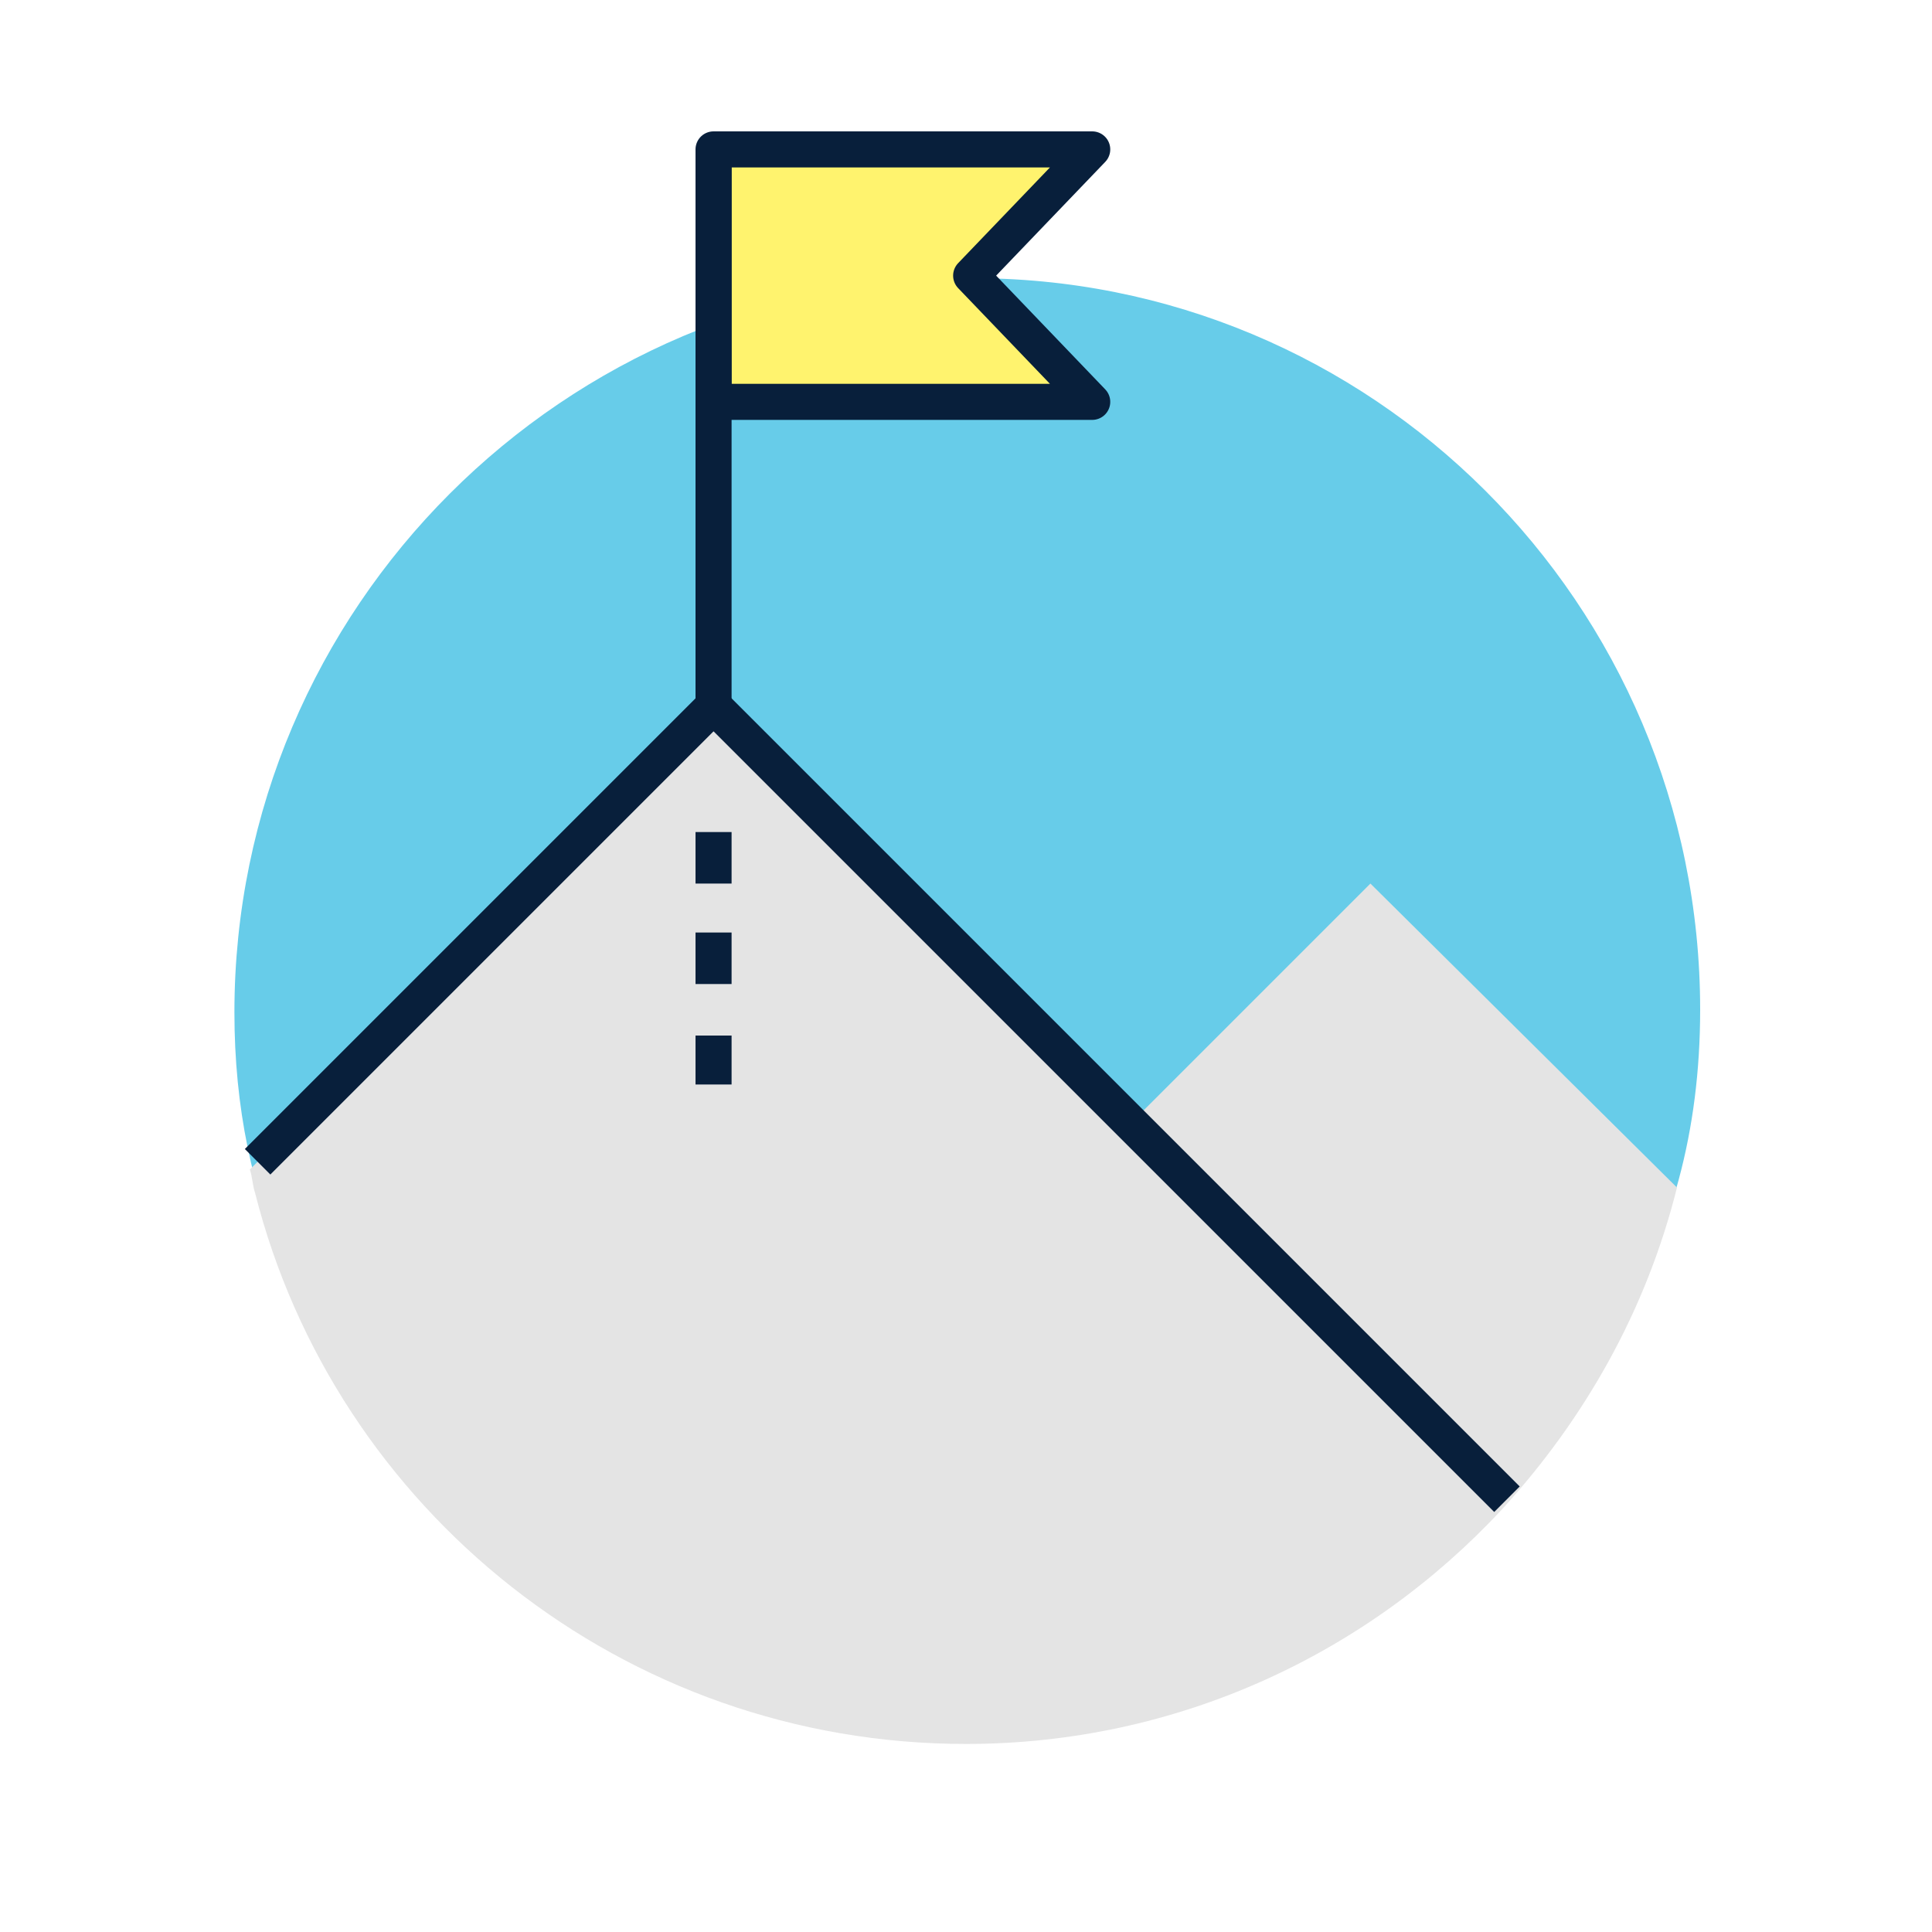
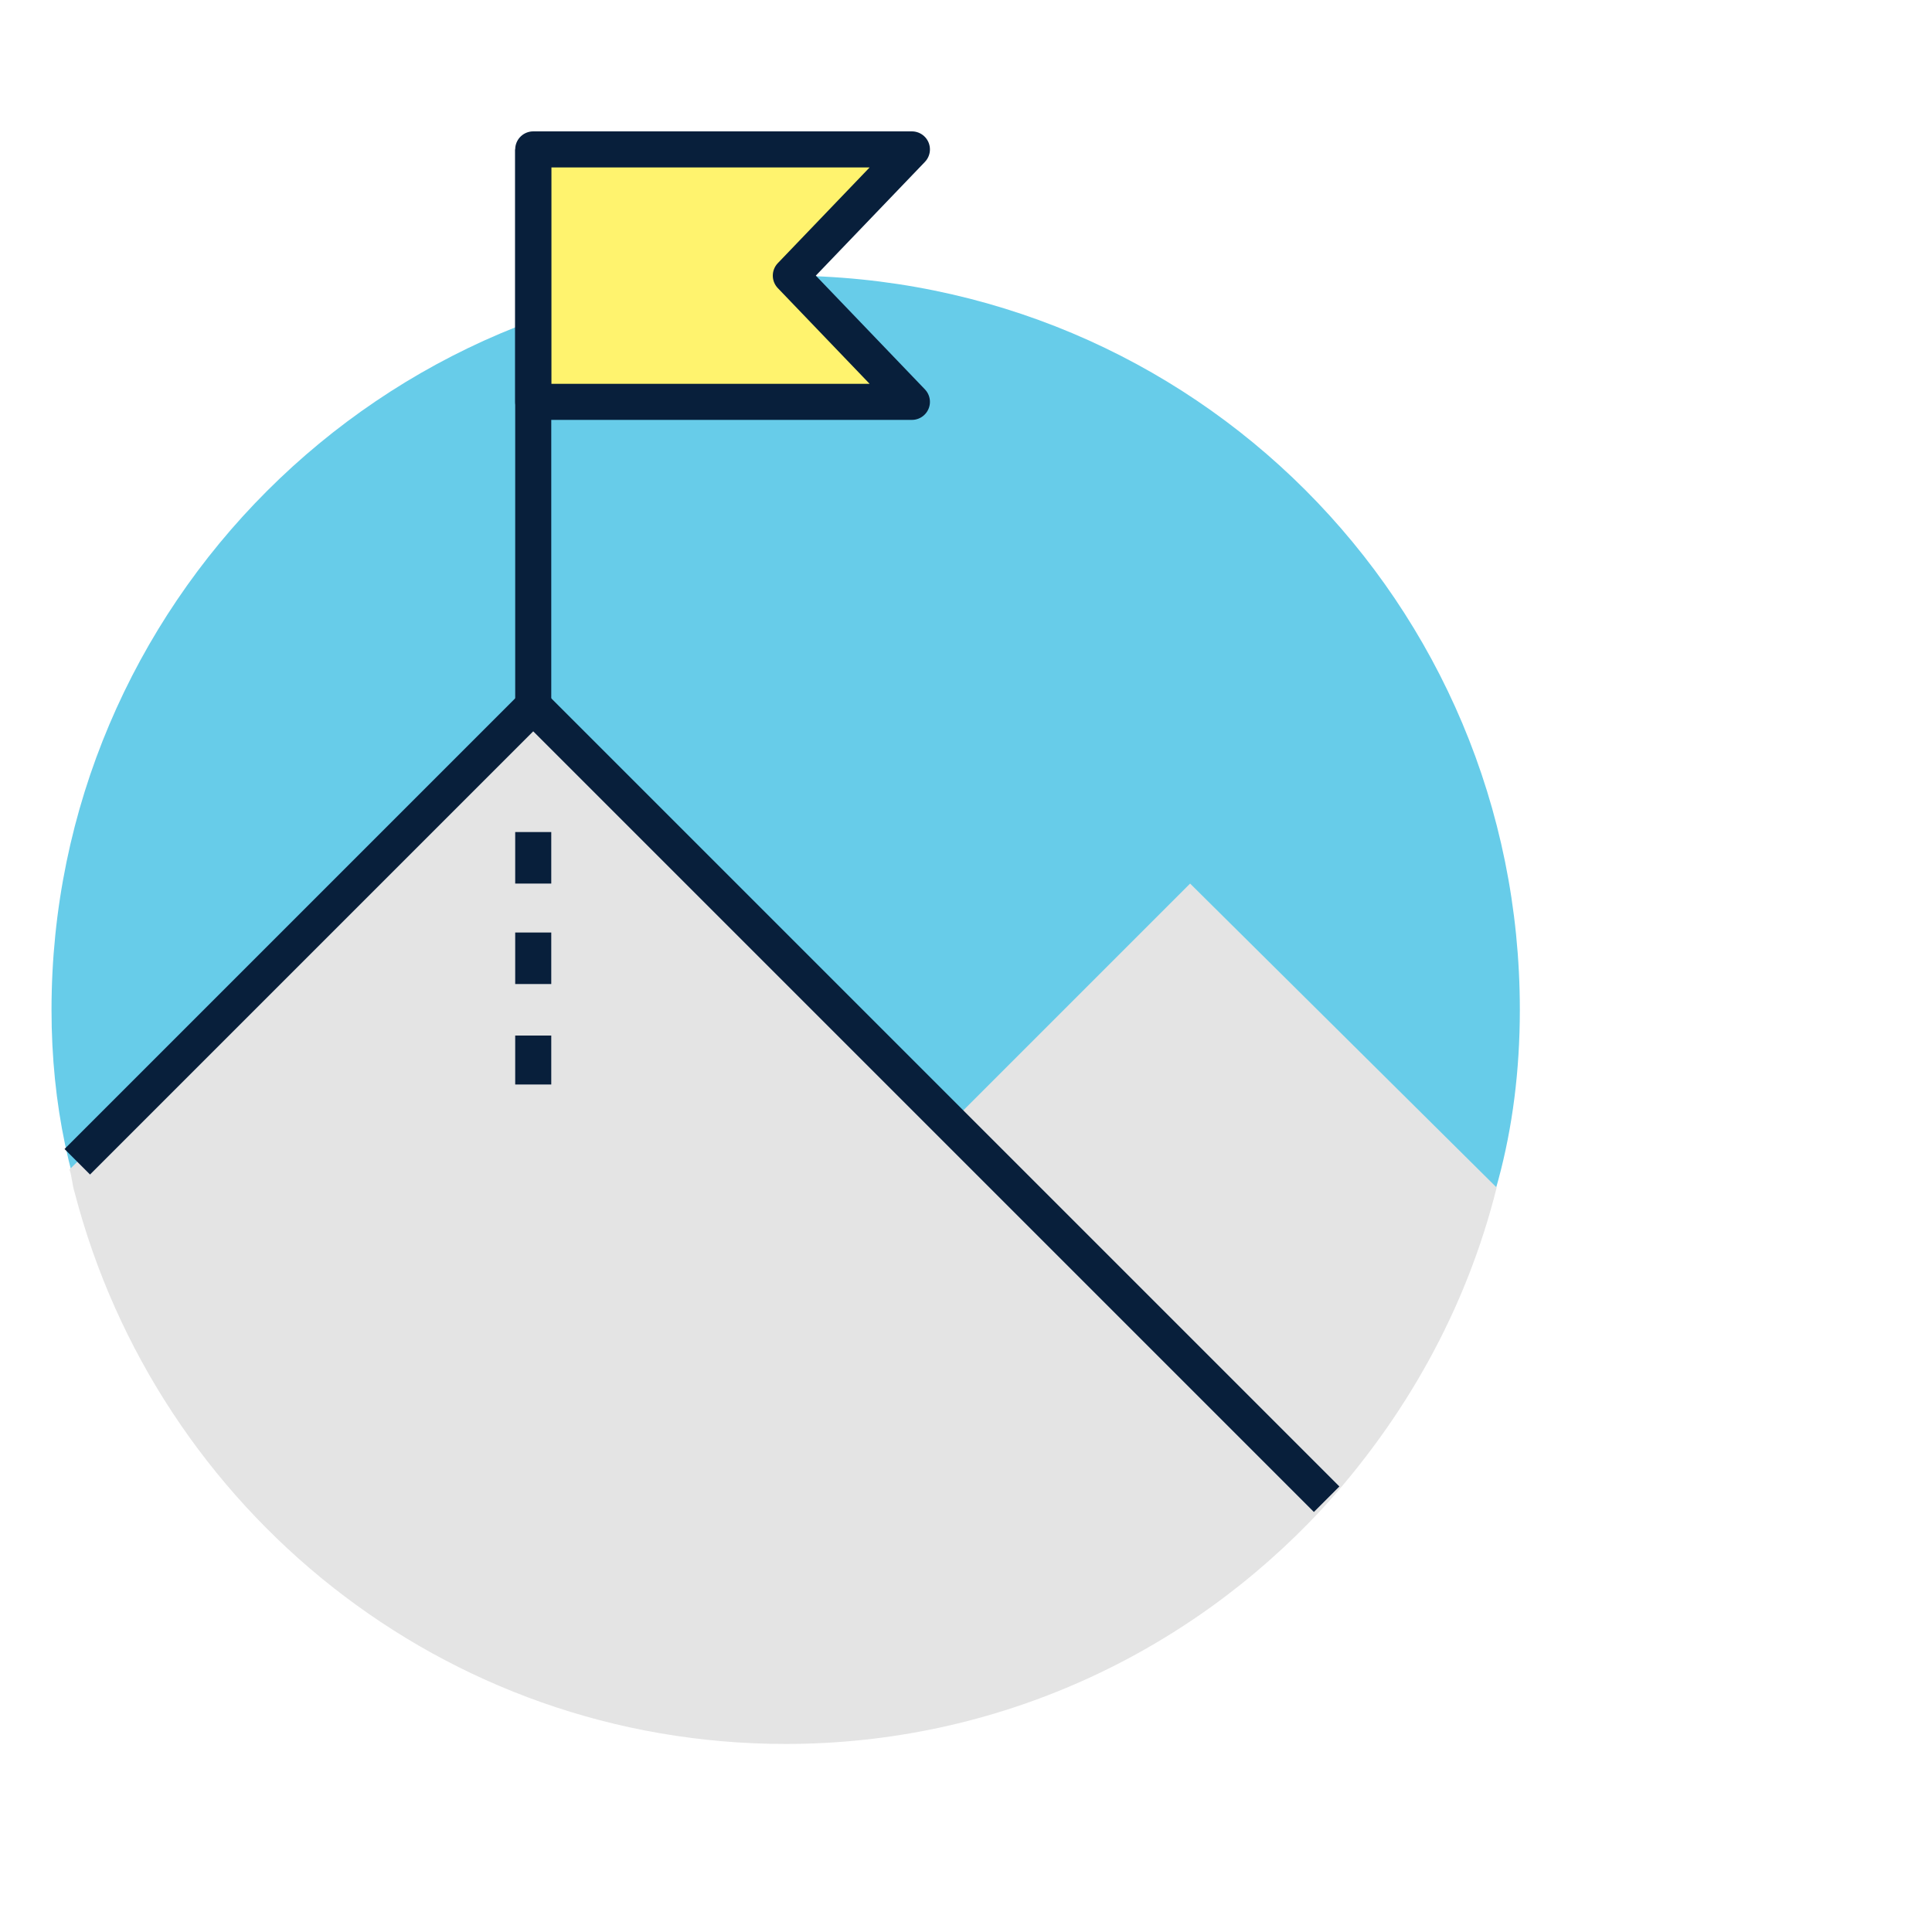
<svg xmlns="http://www.w3.org/2000/svg" version="1.1" id="Layer_1" x="0px" y="0px" viewBox="0 0 75 75" style="enable-background:new 0 0 75 75;" xml:space="preserve">
  <g>
    <g>
-       <path style="fill:#67CCE9;" d="M66,39.2c0,9.5-4.6,16.1-11.7,19.9c-0.6,0.3-32.5,1.6-37.7-2.8c-4.7-3.9-7.5-9.6-7.5-17    c0-15.7,12.8-28.5,28.5-28.5C53.2,10.7,66,23.4,66,39.2z" />
-       <path style="fill:#E4E4E4;" d="M53.2,34.3l-9.3,9.3L27.7,27.4l-18,18c0.1,0.3,0.1,0.6,0.2,0.9C13,58.6,24.2,67.7,37.5,67.7    c8.2,0,15.6-3.5,20.8-9.1c3.2-3.5,5.6-7.7,6.8-12.5L53.2,34.3z" />
-       <polyline style="fill:none;stroke:#081F3B;stroke-width:1.4;stroke-linejoin:round;stroke-miterlimit:10;" points="10,45.1     27.7,27.4 58.5,58.2   " />
-       <polygon style="fill:#FFF36E;" points="42.4,15.6 27.7,15.6 27.7,5.8 42.4,5.8 37.7,10.7   " />
-       <line style="fill:none;stroke:#081F3B;stroke-width:1.4;stroke-linejoin:round;stroke-miterlimit:10;" x1="27.7" y1="27.4" x2="27.7" y2="5.8" />
-       <line style="fill:none;stroke:#081F3B;stroke-width:1.4;stroke-linejoin:round;stroke-miterlimit:10;" x1="27.7" y1="32.3" x2="27.7" y2="34.3" />
-       <line style="fill:none;stroke:#081F3B;stroke-width:1.4;stroke-linejoin:round;stroke-miterlimit:10;" x1="27.7" y1="36.2" x2="27.7" y2="38.2" />
-       <line style="fill:none;stroke:#081F3B;stroke-width:1.4;stroke-linejoin:round;stroke-miterlimit:10;" x1="27.7" y1="40.2" x2="27.7" y2="42.1" />
-       <polygon style="fill:none;stroke:#081F3B;stroke-width:1.4;stroke-linejoin:round;stroke-miterlimit:10;" points="42.4,15.6     27.7,15.6 27.7,5.8 42.4,5.8 37.7,10.7   " />
+       <path style="fill:#67CCE9;" d="M59,39.2c0,9.5-4.6,16.1-11.7,19.9c-0.6,0.3-32.5,1.6-37.7-2.8C4.9,52.3,2,46.6,2,39.2    c0-15.7,12.8-28.5,28.5-28.5C46.3,10.7,59,23.4,59,39.2z" />
+       <path style="fill:#E4E4E4;" d="M46.2,34.3l-9.3,9.3L20.7,27.4l-18,18c0.1,0.3,0.1,0.6,0.2,0.9c3.2,12.3,14.3,21.4,27.6,21.4    c8.2,0,15.6-3.5,20.8-9.1c3.2-3.5,5.6-7.7,6.8-12.5L46.2,34.3z" />
+       <polyline style="fill:none;stroke:#081F3B;stroke-width:1.4;stroke-linejoin:round;stroke-miterlimit:10;" points="3,45.1     20.7,27.4 51.5,58.2   " />
+       <polygon style="fill:#FFF36E;" points="35.4,15.6 20.7,15.6 20.7,5.8 35.4,5.8 30.7,10.7   " />
+       <line style="fill:none;stroke:#081F3B;stroke-width:1.4;stroke-linejoin:round;stroke-miterlimit:10;" x1="20.7" y1="27.4" x2="20.7" y2="5.8" />
+       <line style="fill:none;stroke:#081F3B;stroke-width:1.4;stroke-linejoin:round;stroke-miterlimit:10;" x1="20.7" y1="32.3" x2="20.7" y2="34.3" />
+       <line style="fill:none;stroke:#081F3B;stroke-width:1.4;stroke-linejoin:round;stroke-miterlimit:10;" x1="20.7" y1="36.2" x2="20.7" y2="38.2" />
+       <line style="fill:none;stroke:#081F3B;stroke-width:1.4;stroke-linejoin:round;stroke-miterlimit:10;" x1="20.7" y1="40.2" x2="20.7" y2="42.1" />
+       <polygon style="fill:none;stroke:#081F3B;stroke-width:1.4;stroke-linejoin:round;stroke-miterlimit:10;" points="35.4,15.6     20.7,15.6 20.7,5.8 35.4,5.8 30.7,10.7   " />
    </g>
  </g>
</svg>
